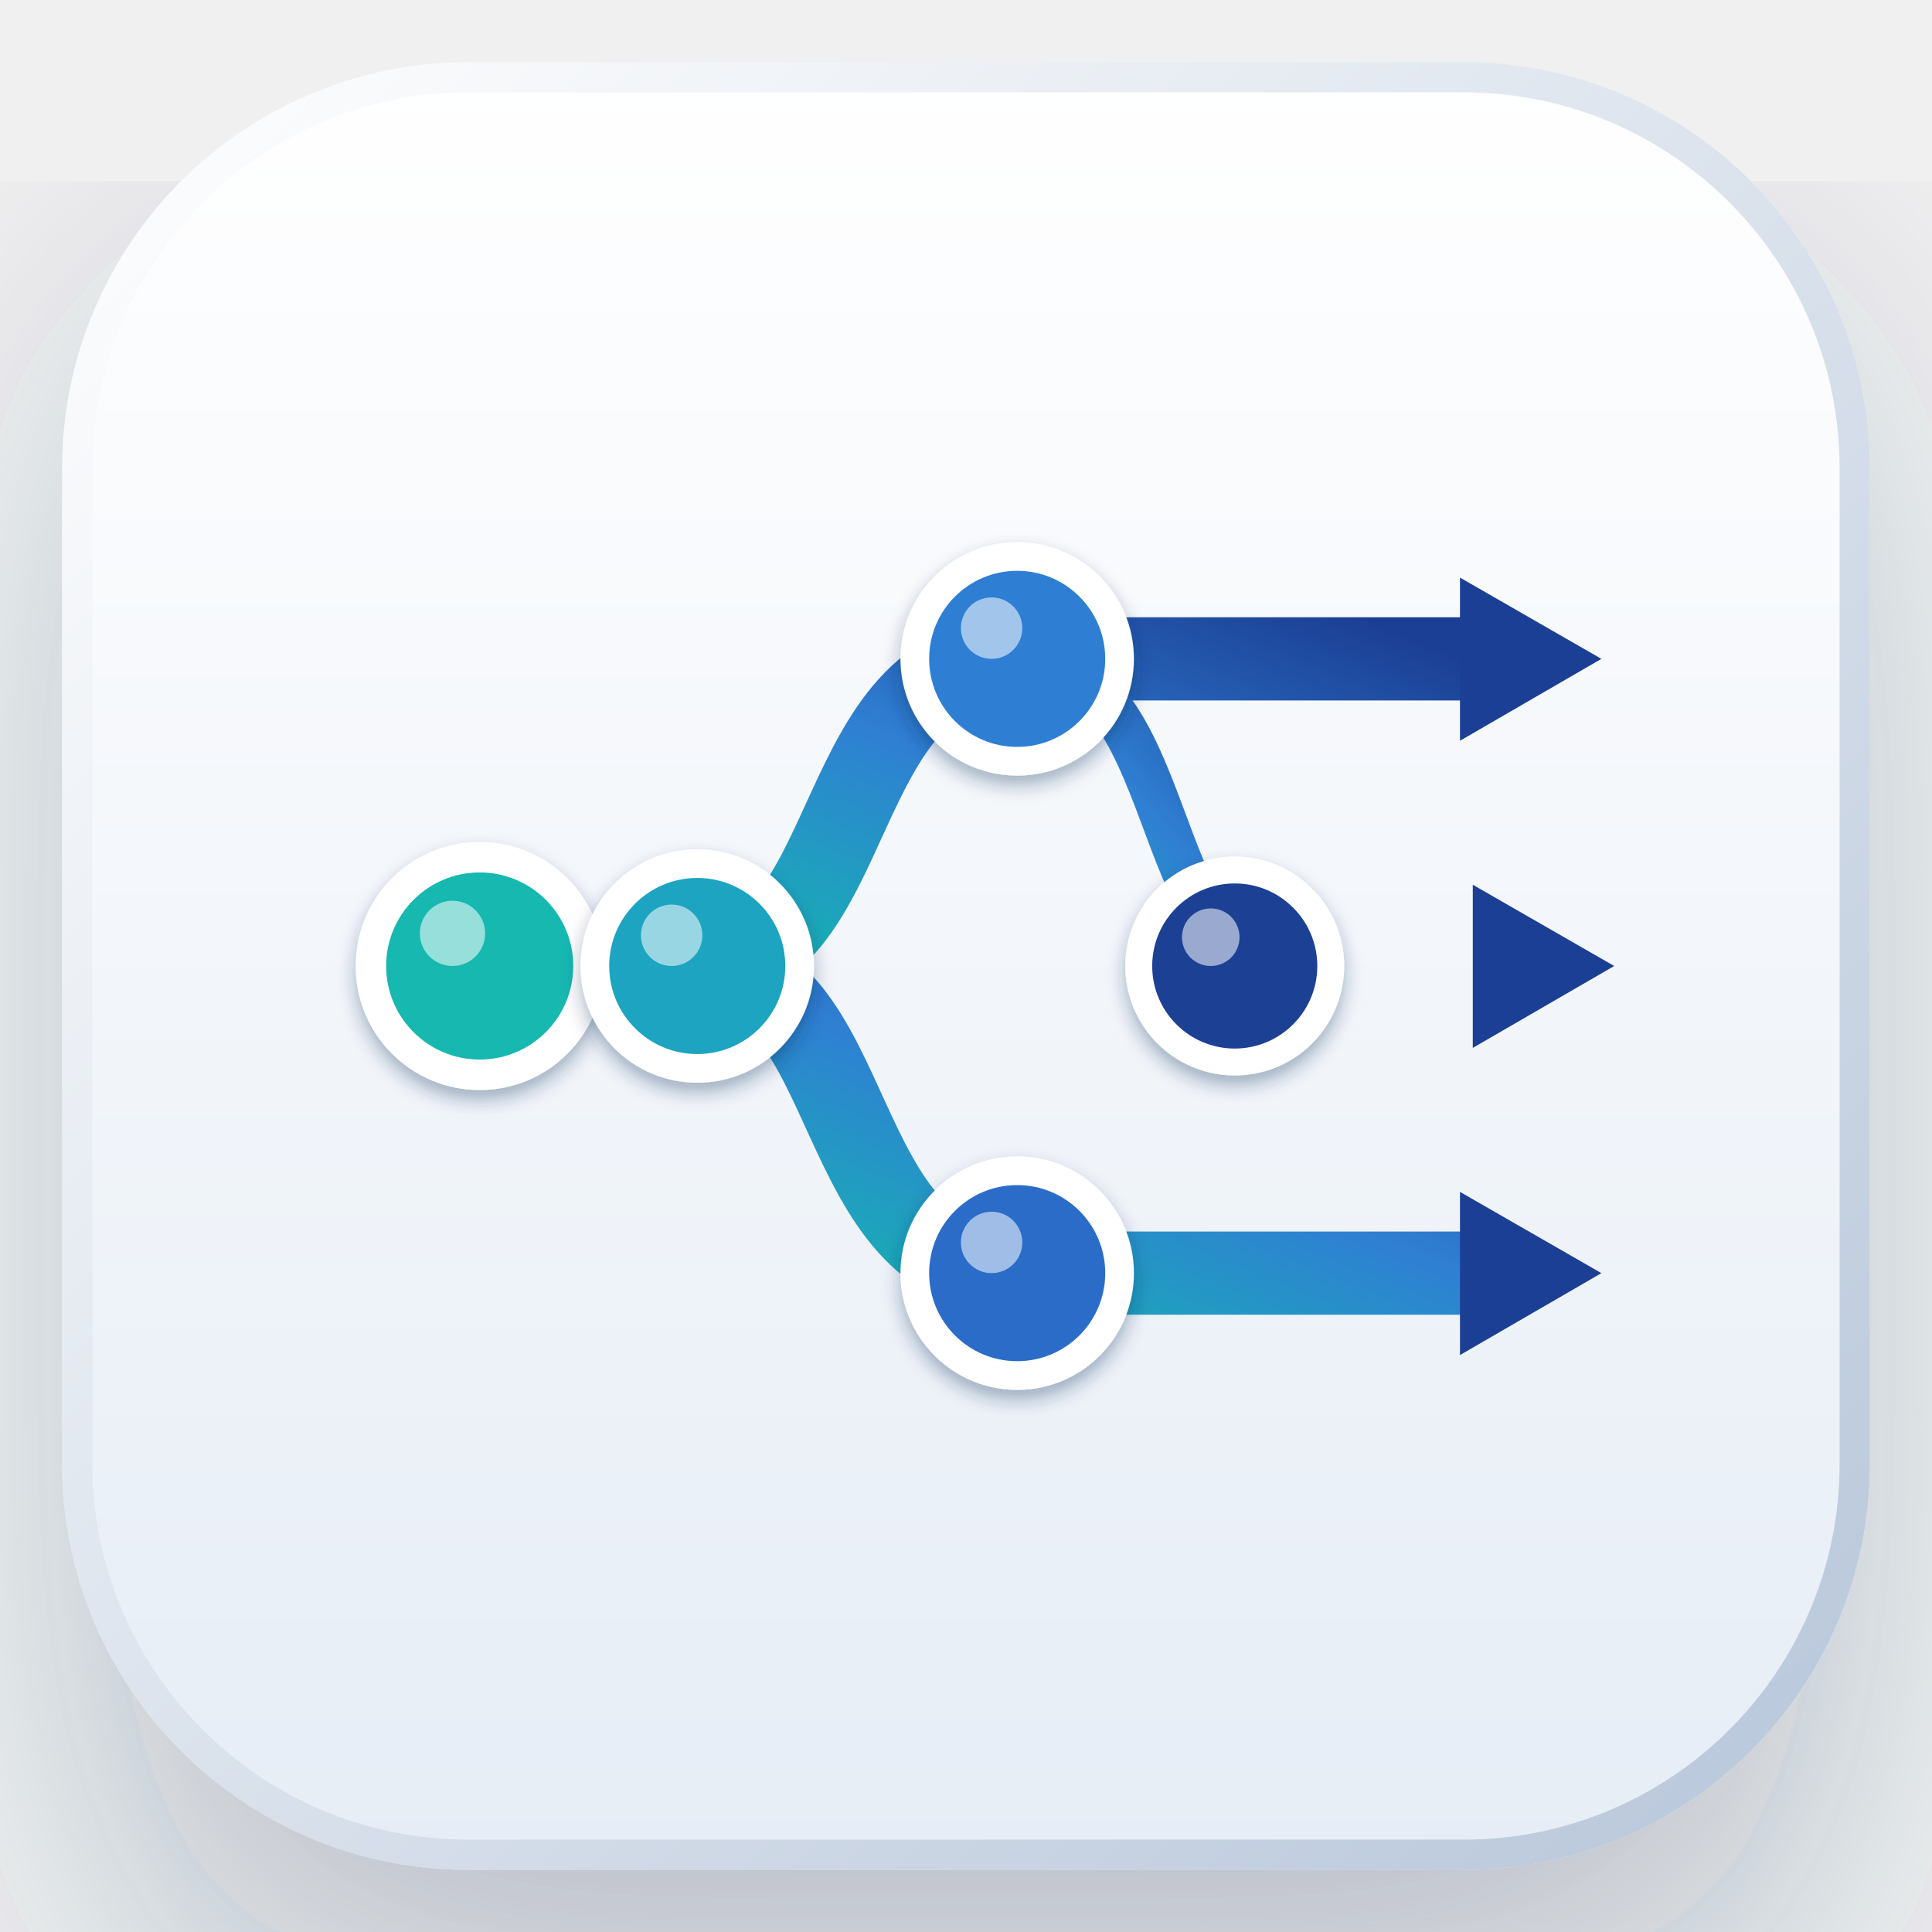
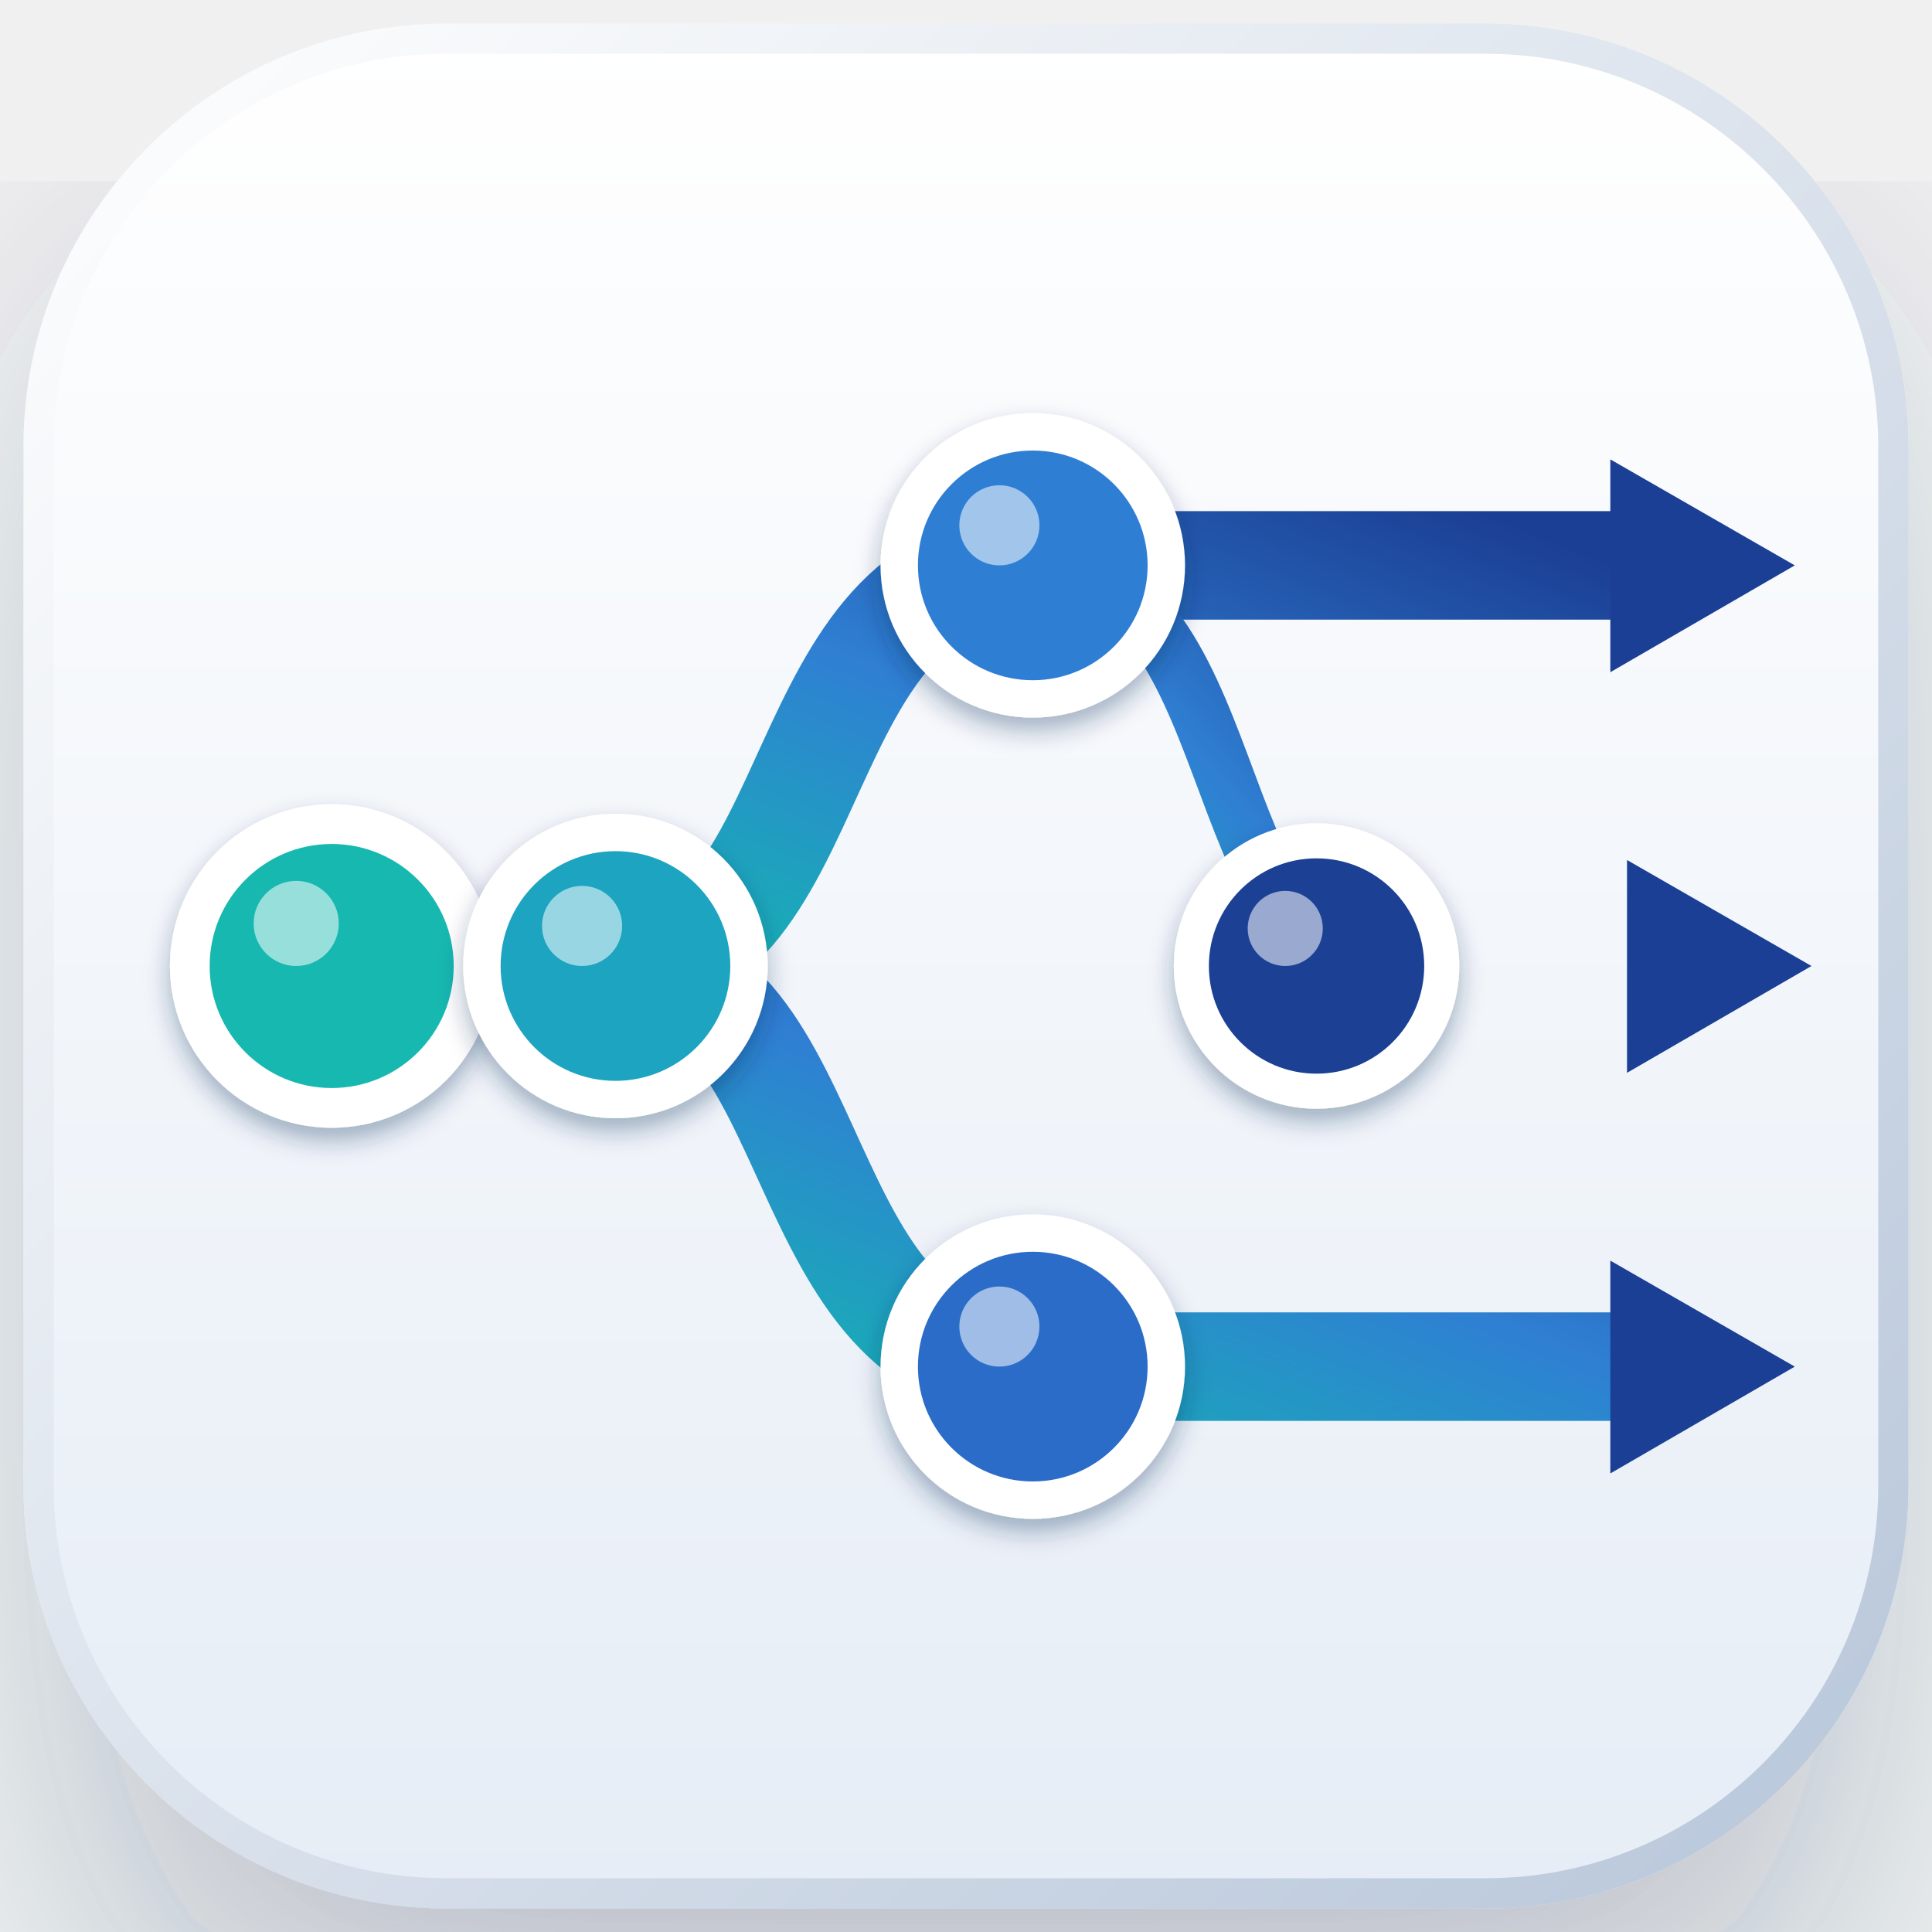
<svg xmlns="http://www.w3.org/2000/svg" width="64" height="64" viewBox="0 0 64 64">
  <defs>
    <linearGradient id="tile" x1="0" y1="0" x2="0" y2="1">
      <stop offset="0" stop-color="#ffffff" />
      <stop offset="1" stop-color="#e6edf6" />
    </linearGradient>
    <linearGradient id="rim" x1="0" y1="0" x2="1" y2="1">
      <stop offset="0" stop-color="#ffffff" />
      <stop offset="1" stop-color="#b7c6da" />
    </linearGradient>
    <linearGradient id="flow" x1="0" y1="1" x2="1" y2="0">
      <stop offset="0" stop-color="#14b8b0" />
      <stop offset="0.5" stop-color="#2f7fd3" />
      <stop offset="1" stop-color="#1b3f94" />
    </linearGradient>
    <filter id="shadow" x="-20%" y="-20%" width="140%" height="150%">
      <feDropShadow dx="0" dy="6" stdDeviation="7" flood-color="#1e3a5f" flood-opacity="0.28" />
    </filter>
    <filter id="soft" x="-30%" y="-30%" width="160%" height="160%">
      <feDropShadow dx="0" dy="1.5" stdDeviation="1.5" flood-color="#0f2a55" flood-opacity="0.35" />
    </filter>
  </defs>
-   <rect x="2.56" y="2.56" width="58.88" height="58.88" rx="12.954" fill="url(#tile)" stroke="url(#rim)" stroke-width="1" filter="url(#shadow)" />
-   <g transform="translate(10.8032 10.8032) scale(0.211968)">
+   <rect x="1.28" y="1.28" width="61.44" height="61.44" rx="13.517" fill="url(#tile)" stroke="url(#rim)" stroke-width="1" filter="url(#shadow)" />
+   <g transform="translate(4.352 4.352) scale(0.27648)">
    <path d="M22 100 L178 100" fill="none" stroke="url(#flow)" stroke-width="13" stroke-linecap="round" stroke-linejoin="round" />
    <path d="M58 100 C84 100 78 52 108 52 L178 52" fill="none" stroke="url(#flow)" stroke-width="13" stroke-linecap="round" stroke-linejoin="round" />
    <path d="M58 100 C84 100 78 148 108 148 L178 148" fill="none" stroke="url(#flow)" stroke-width="13" stroke-linecap="round" stroke-linejoin="round" />
    <path d="M108 52 C134 52 128 100 150 100" fill="none" stroke="url(#flow)" stroke-width="7" stroke-linecap="round" stroke-linejoin="round" />
    <polygon points="199.3,52.0 177.2,64.8 177.2,39.3" fill="#1b3f94" />
    <polygon points="199.3,148.0 177.2,160.8 177.2,135.3" fill="#1b3f94" />
    <polygon points="201.3,100.0 179.2,112.8 179.2,87.3" fill="#1b3f94" />
    <circle cx="24" cy="100" r="17" fill="#14b8b0" stroke="#ffffff" stroke-width="4.76" filter="url(#soft)" />
    <circle cx="19.75" cy="94.9" r="5.1" fill="#ffffff" fill-opacity="0.55" />
    <circle cx="58" cy="100" r="16" fill="#1fa4c0" stroke="#ffffff" stroke-width="4.48" filter="url(#soft)" />
    <circle cx="54" cy="95.2" r="4.8" fill="#ffffff" fill-opacity="0.55" />
    <circle cx="108" cy="52" r="16" fill="#2f7fd3" stroke="#ffffff" stroke-width="4.48" filter="url(#soft)" />
    <circle cx="104" cy="47.2" r="4.8" fill="#ffffff" fill-opacity="0.55" />
    <circle cx="108" cy="148" r="16" fill="#2a6cc8" stroke="#ffffff" stroke-width="4.48" filter="url(#soft)" />
    <circle cx="104" cy="143.2" r="4.8" fill="#ffffff" fill-opacity="0.55" />
    <circle cx="142" cy="100" r="15" fill="#1b3f94" stroke="#ffffff" stroke-width="4.2" filter="url(#soft)" />
    <circle cx="138.25" cy="95.5" r="4.5" fill="#ffffff" fill-opacity="0.55" />
  </g>
</svg>
